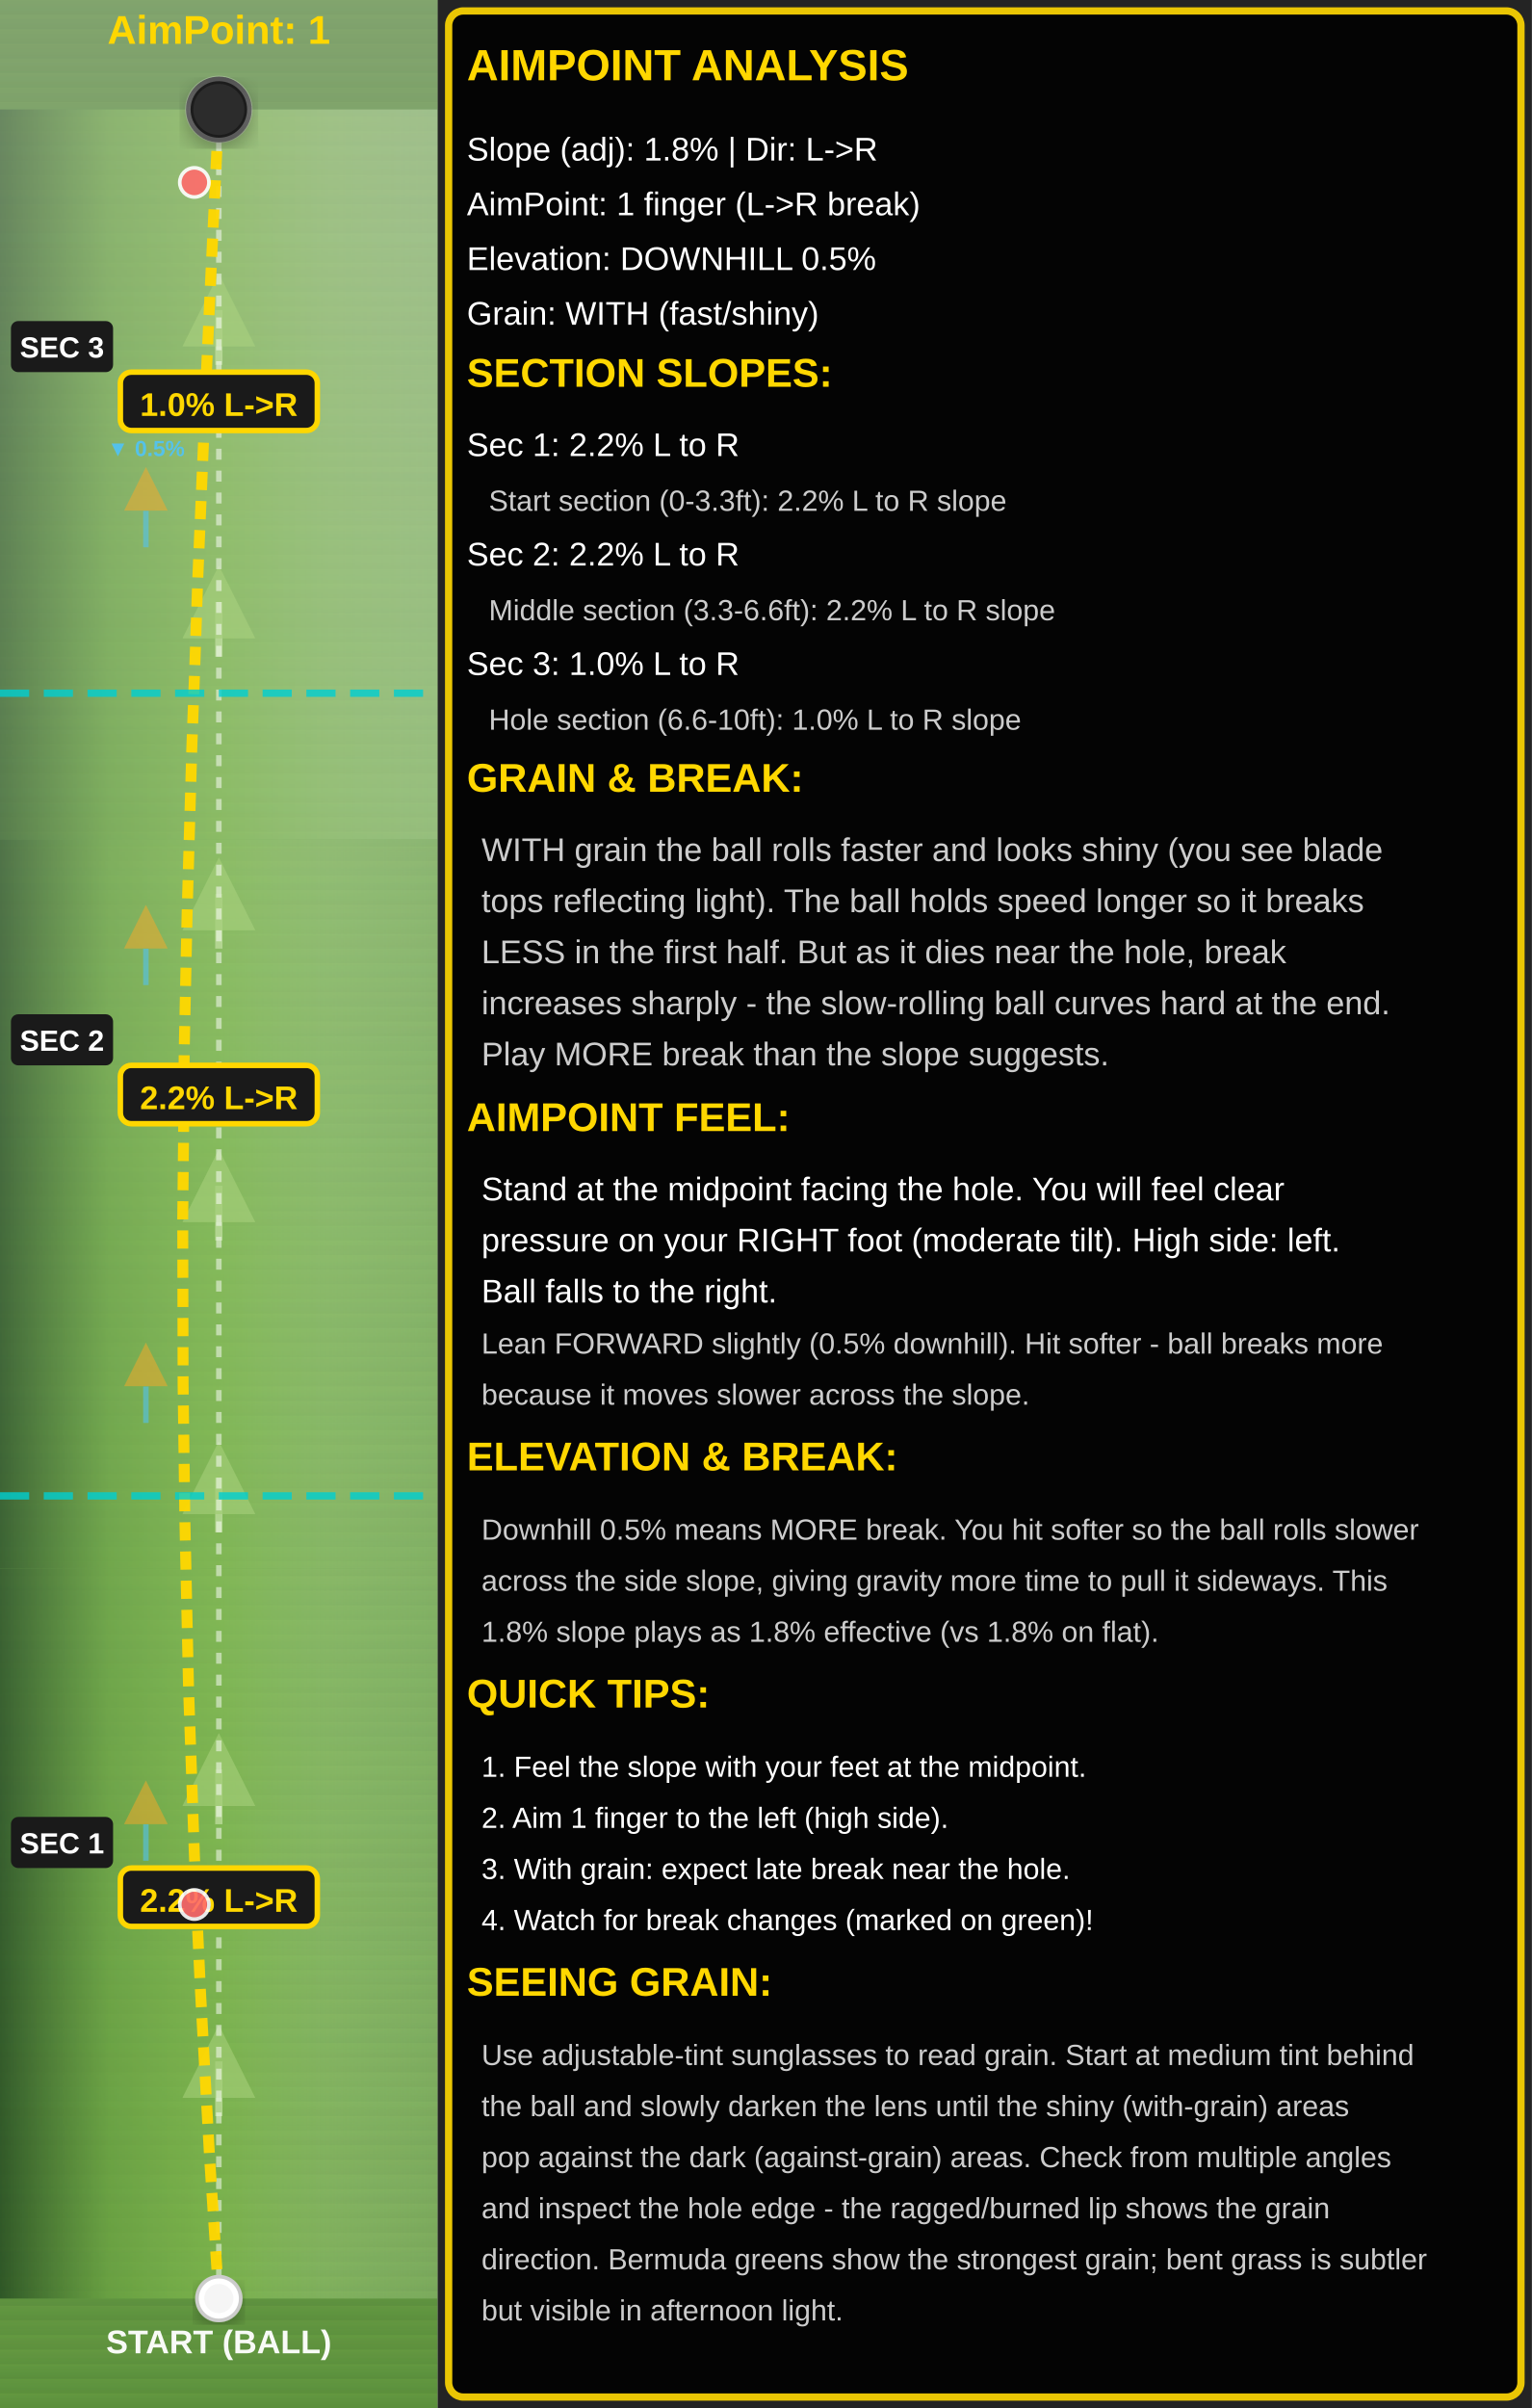
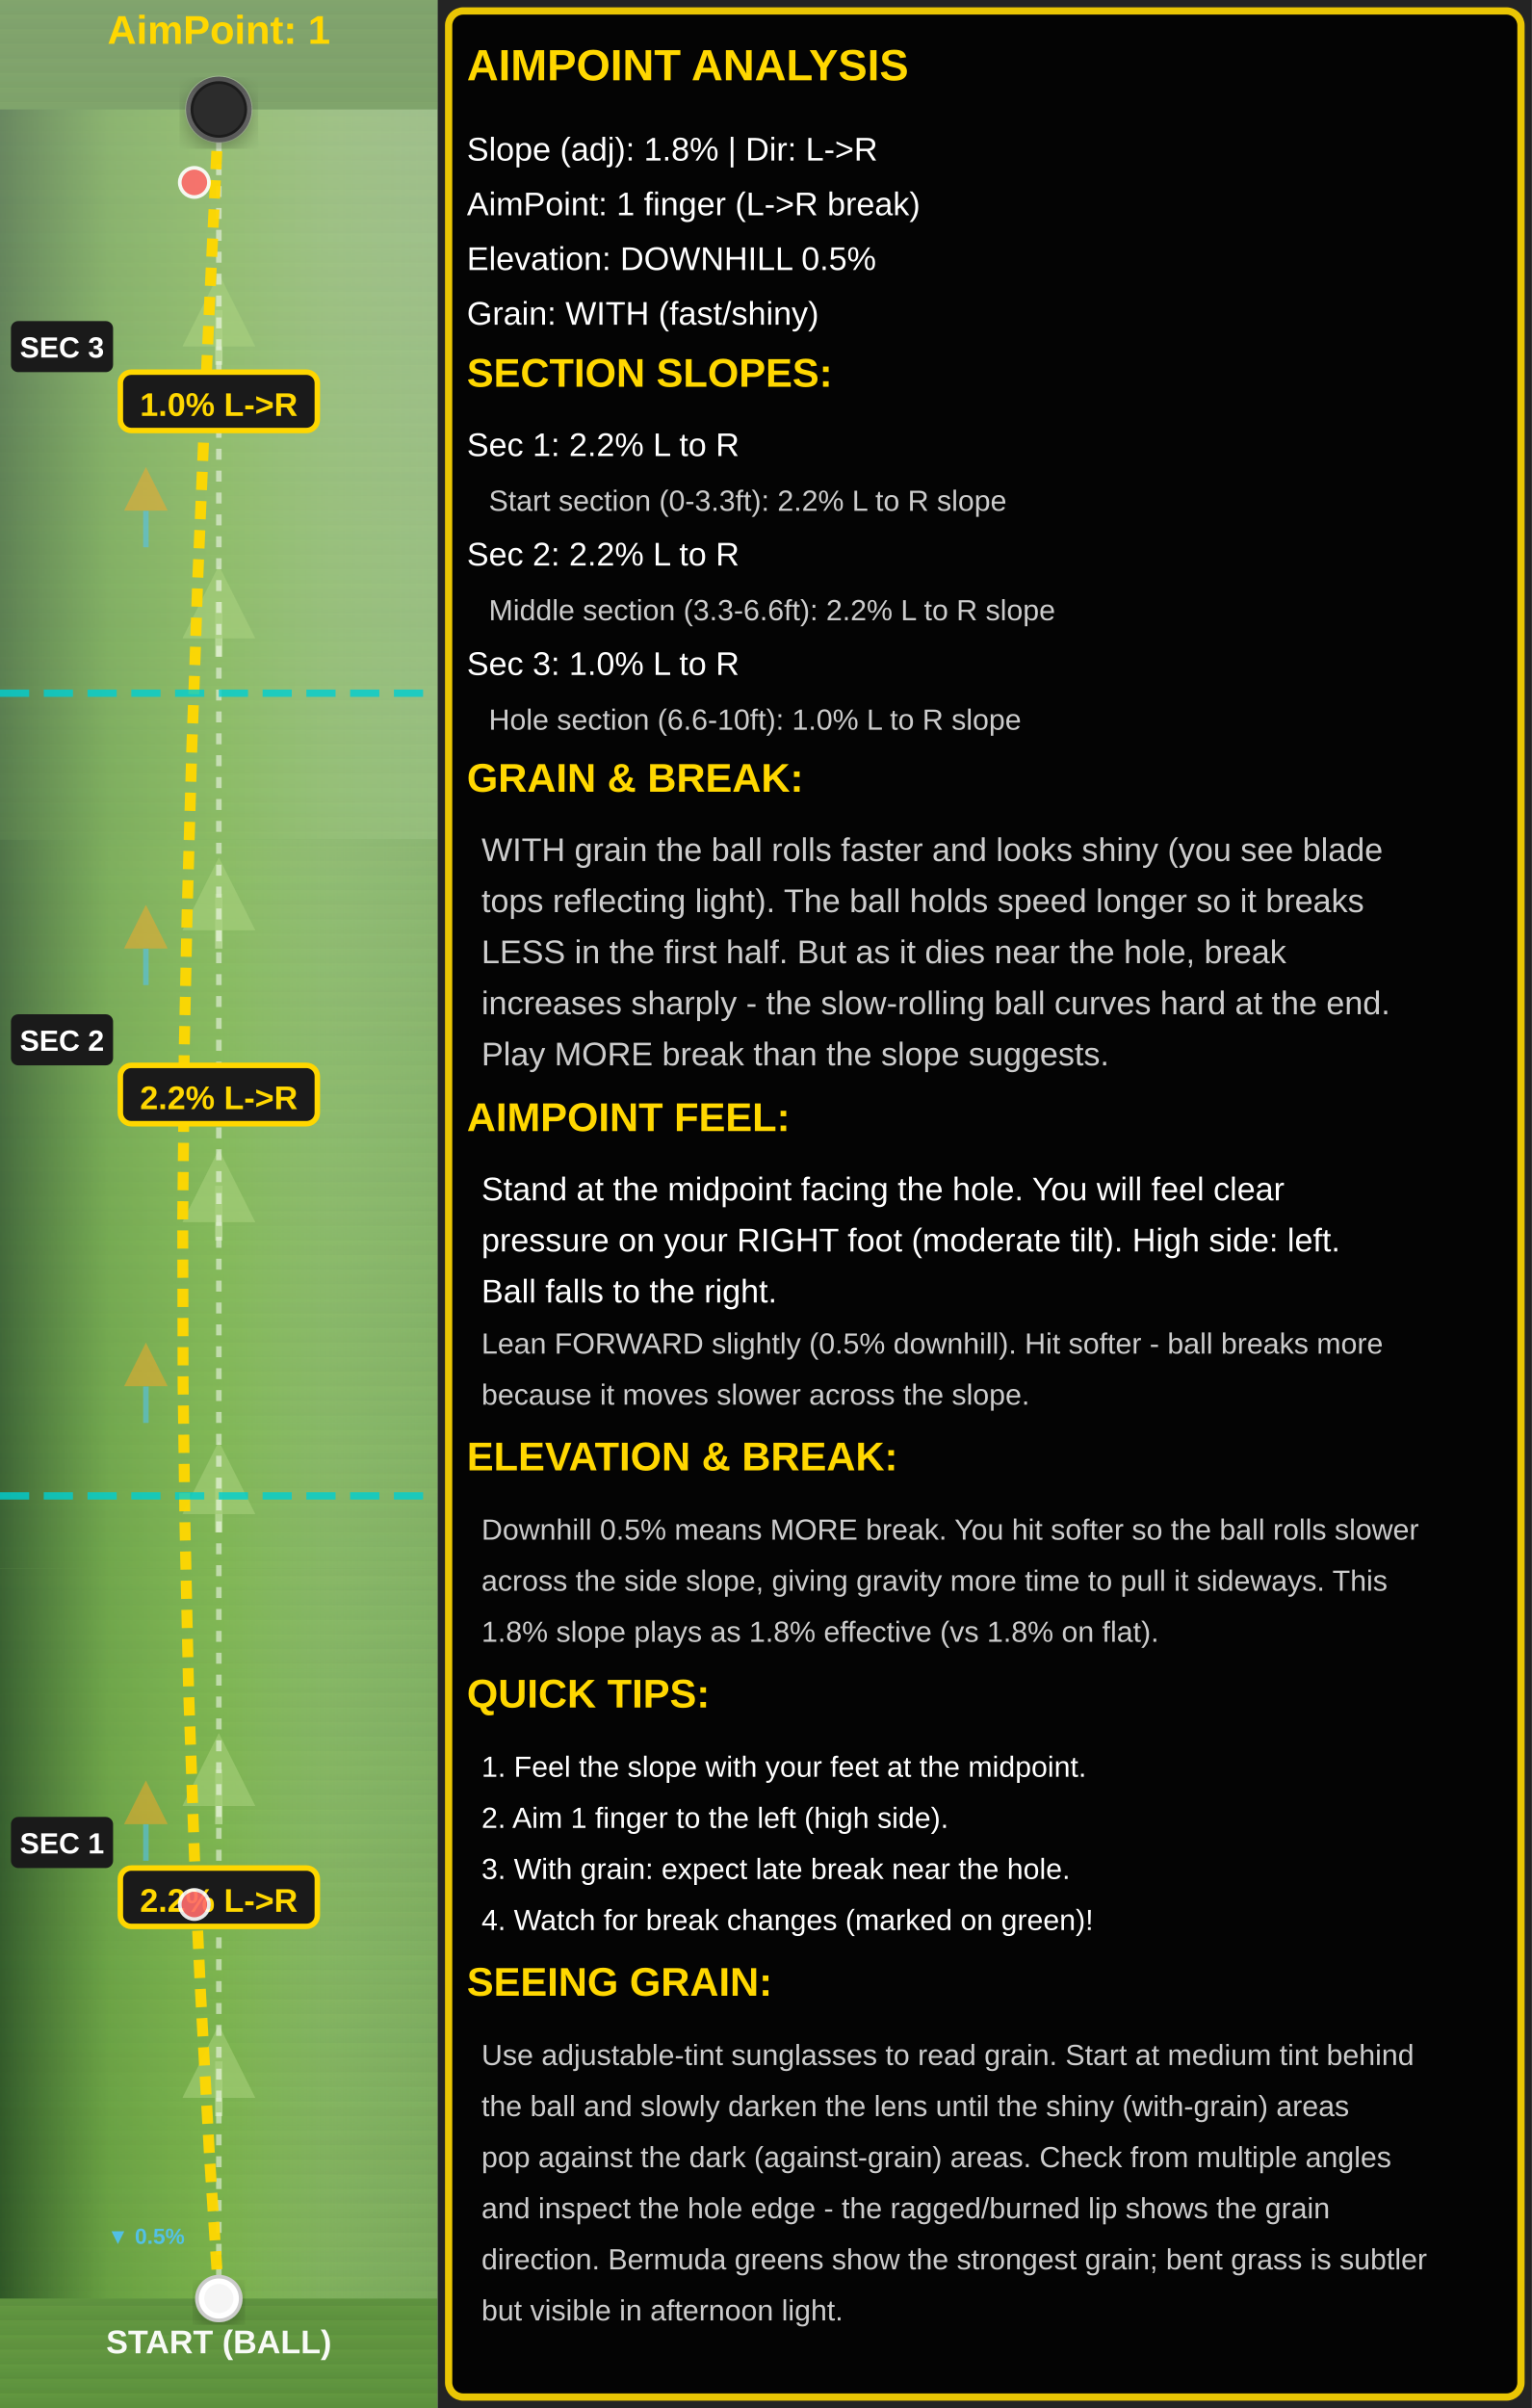
<svg xmlns="http://www.w3.org/2000/svg" width="420" height="660">
  <defs>
    <linearGradient id="baseGreen" x1="0%" y1="0%" x2="0%" y2="100%">
      <stop offset="0%" style="stop-color:#689F38;stop-opacity:1" />
      <stop offset="50%" style="stop-color:#558B2F;stop-opacity:1" />
      <stop offset="100%" style="stop-color:#4A7C27;stop-opacity:1" />
    </linearGradient>
    <linearGradient id="grainGradient" x1="0%" y1="0%" x2="0%" y2="100%">
      <stop offset="0%" style="stop-color:#E8F5E9;stop-opacity:0.6" />
      <stop offset="30%" style="stop-color:#C8E6C9;stop-opacity:0.5" />
      <stop offset="60%" style="stop-color:#A5D6A7;stop-opacity:0.35" />
      <stop offset="100%" style="stop-color:#81C784;stop-opacity:0.2" />
    </linearGradient>
    <linearGradient id="elevationGradient" x1="0%" y1="0%" x2="0%" y2="100%">
      <stop offset="0%" style="stop-color:#1B3D14;stop-opacity:0.58" />
      <stop offset="50%" style="stop-color:#689F38;stop-opacity:0.38" />
      <stop offset="100%" style="stop-color:#AED581;stop-opacity:0.17" />
    </linearGradient>
    <linearGradient id="breakGradientSec1" x1="0%" y1="0%" x2="100%" y2="0%">
      <stop offset="0%" style="stop-color:#1B3D14;stop-opacity:0.888" />
      <stop offset="25%" style="stop-color:#689F38;stop-opacity:0.737" />
      <stop offset="50%" style="stop-color:#8BC34A;stop-opacity:0.586" />
      <stop offset="75%" style="stop-color:#AED581;stop-opacity:0.435" />
      <stop offset="100%" style="stop-color:#C5E1A5;stop-opacity:0.284" />
    </linearGradient>
    <linearGradient id="breakGradientSec2" x1="0%" y1="0%" x2="100%" y2="0%">
      <stop offset="0%" style="stop-color:#1B3D14;stop-opacity:0.888" />
      <stop offset="25%" style="stop-color:#689F38;stop-opacity:0.737" />
      <stop offset="50%" style="stop-color:#8BC34A;stop-opacity:0.586" />
      <stop offset="75%" style="stop-color:#AED581;stop-opacity:0.435" />
      <stop offset="100%" style="stop-color:#C5E1A5;stop-opacity:0.284" />
    </linearGradient>
    <linearGradient id="breakGradientSec3" x1="0%" y1="0%" x2="100%" y2="0%">
      <stop offset="0%" style="stop-color:#1B3D14;stop-opacity:0.72" />
      <stop offset="25%" style="stop-color:#689F38;stop-opacity:0.642" />
      <stop offset="50%" style="stop-color:#8BC34A;stop-opacity:0.565" />
      <stop offset="75%" style="stop-color:#AED581;stop-opacity:0.488" />
      <stop offset="100%" style="stop-color:#C5E1A5;stop-opacity:0.41" />
    </linearGradient>
    <linearGradient id="holeGrainGradient" x1="50%" y1="0%" x2="50%" y2="100%">
      <stop offset="0%" style="stop-color:#FFFFFF;stop-opacity:0.3" />
      <stop offset="50%" style="stop-color:#CCCCCC;stop-opacity:0.5" />
      <stop offset="100%" style="stop-color:#999999;stop-opacity:0.6" />
    </linearGradient>
    <filter id="shadow">
      <feDropShadow dx="0" dy="2" stdDeviation="3" flood-opacity="0.3" />
    </filter>
    <marker id="arrowhead-grain" markerWidth="10" markerHeight="10" refX="5" refY="5" orient="auto">
      <polygon points="0,0 10,5 0,10" fill="#AED581" opacity="0.7" />
    </marker>
    <marker id="arrowhead-elev-up" markerWidth="8" markerHeight="8" refX="4" refY="8" orient="0">
      <polygon points="4,0 8,8 0,8" fill="#FFA726" opacity="0.85" />
    </marker>
    <marker id="arrowhead-elev-down" markerWidth="8" markerHeight="8" refX="4" refY="0" orient="0">
      <polygon points="0,0 8,0 4,8" fill="#4FC3F7" opacity="0.85" />
    </marker>
    <pattern id="grassTexture" x="0" y="0" width="4" height="4" patternUnits="userSpaceOnUse">
      <rect width="4" height="4" fill="url(#baseGreen)" opacity="0.95" />
      <line x1="0" y1="2" x2="4" y2="2" stroke="#5A9B3F" stroke-width="0.5" opacity="0.3" />
    </pattern>
  </defs>
  <rect width="120" height="660" fill="url(#baseGreen)" />
  <rect width="120" height="660" fill="url(#grassTexture)" opacity="0.3" />
  <rect width="120" height="660" fill="url(#elevationGradient)" opacity="0.7" />
  <rect x="0" y="430.0" width="120" height="200.0" fill="url(#breakGradientSec1)" opacity="1.0" />
  <rect x="0" y="230.0" width="120" height="200.0" fill="url(#breakGradientSec2)" opacity="1.0" />
  <rect x="0" y="30" width="120" height="200.0" fill="url(#breakGradientSec3)" opacity="1.0" />
  <rect width="120" height="660" fill="url(#grainGradient)" opacity="0.6" />
  <line x1="60.0" y1="100" x2="60.0" y2="85" stroke="#C5E1A5" stroke-width="2" opacity="0.7" marker-end="url(#arrowhead-grain)" />
  <line x1="60.0" y1="180" x2="60.0" y2="165" stroke="#C5E1A5" stroke-width="2" opacity="0.7" marker-end="url(#arrowhead-grain)" />
  <line x1="60.0" y1="260" x2="60.0" y2="245" stroke="#C5E1A5" stroke-width="2" opacity="0.7" marker-end="url(#arrowhead-grain)" />
  <line x1="60.0" y1="340" x2="60.0" y2="325" stroke="#C5E1A5" stroke-width="2" opacity="0.7" marker-end="url(#arrowhead-grain)" />
  <line x1="60.0" y1="420" x2="60.0" y2="405" stroke="#C5E1A5" stroke-width="2" opacity="0.7" marker-end="url(#arrowhead-grain)" />
  <line x1="60.0" y1="500" x2="60.0" y2="485" stroke="#C5E1A5" stroke-width="2" opacity="0.7" marker-end="url(#arrowhead-grain)" />
  <line x1="60.0" y1="580" x2="60.0" y2="565" stroke="#C5E1A5" stroke-width="2" opacity="0.7" marker-end="url(#arrowhead-grain)" />
  <line x1="40.0" y1="150" x2="40.0" y2="140" stroke="#4FC3F7" stroke-width="1.5" opacity="0.57" marker-end="url(#arrowhead-elev-up)" />
  <line x1="40.0" y1="270" x2="40.0" y2="260" stroke="#4FC3F7" stroke-width="1.5" opacity="0.57" marker-end="url(#arrowhead-elev-up)" />
  <line x1="40.0" y1="390" x2="40.0" y2="380" stroke="#4FC3F7" stroke-width="1.5" opacity="0.57" marker-end="url(#arrowhead-elev-up)" />
  <line x1="40.0" y1="510" x2="40.0" y2="500" stroke="#4FC3F7" stroke-width="1.5" opacity="0.57" marker-end="url(#arrowhead-elev-up)" />
-   <text x="40.0" y="125" font-family="Arial, sans-serif" font-size="6" fill="#4FC3F7" text-anchor="middle" font-weight="bold" opacity="0.9">▼ 0.5%</text>
+   <text x="40.0" y="615" font-family="Arial, sans-serif" font-size="6" fill="#4FC3F7" text-anchor="middle" font-weight="bold" opacity="0.9">▼ 0.5%</text>
  <line x1="60.0" y1="630" x2="60.0" y2="30.0" stroke="#FFFFFF" stroke-width="1.5" stroke-dasharray="3,3" opacity="0.5" />
  <path d="M 60.0 630.0 C 59.2 617.5, 58.3 604.6, 57.5 592.0 C 56.7 577.0, 55.8 561.5, 55.0 546.5 C 54.4 533.9, 53.8 521.0, 53.3 508.5 C 52.8 493.4, 52.2 477.9, 51.7 462.9 C 51.4 447.9, 51.0 432.4, 50.7 417.3 C 50.5 404.8, 50.4 391.9, 50.2 379.4 C 50.2 364.3, 50.1 348.8, 50.1 333.8 C 50.3 318.8, 50.4 303.3, 50.5 288.2 C 50.8 275.7, 51.0 262.8, 51.3 250.3 C 51.7 235.2, 52.2 219.7, 52.6 204.7 C 53.2 189.6, 53.7 174.2, 54.2 159.1 C 54.7 146.6, 55.3 133.7, 55.8 121.1 C 56.4 106.1, 57.1 90.6, 57.8 75.6 C 58.5 60.5, 59.3 45.0, 60.0 30.0" stroke="#FFD700" stroke-width="3" fill="none" stroke-dasharray="5,3" opacity="0.95" />
  <line x1="0" y1="410.0" x2="120" y2="410.0" stroke="#00CED1" stroke-width="2" opacity="0.8" stroke-dasharray="8,4" />
  <line x1="0" y1="190.0" x2="120" y2="190.0" stroke="#00CED1" stroke-width="2" opacity="0.8" stroke-dasharray="8,4" />
  <rect x="3" y="498.0" width="28" height="14" fill="#1A1A1A" rx="2" />
  <text x="17" y="508.0" font-family="Arial, sans-serif" font-size="8" fill="#FFFFFF" text-anchor="middle" font-weight="bold">SEC 1</text>
  <rect x="33.0" y="512.0" width="54" height="16" fill="#1A1A1A" rx="3" stroke="#FFD700" stroke-width="1.5" />
  <text x="60.0" y="524.0" font-family="Arial, sans-serif" font-size="9" fill="#FFD700" text-anchor="middle" font-weight="bold">2.2% L-&gt;R</text>
  <rect x="3" y="278.0" width="28" height="14" fill="#1A1A1A" rx="2" />
  <text x="17" y="288.0" font-family="Arial, sans-serif" font-size="8" fill="#FFFFFF" text-anchor="middle" font-weight="bold">SEC 2</text>
  <rect x="33.0" y="292.0" width="54" height="16" fill="#1A1A1A" rx="3" stroke="#FFD700" stroke-width="1.5" />
  <text x="60.0" y="304.0" font-family="Arial, sans-serif" font-size="9" fill="#FFD700" text-anchor="middle" font-weight="bold">2.2% L-&gt;R</text>
  <rect x="3" y="88.0" width="28" height="14" fill="#1A1A1A" rx="2" />
  <text x="17" y="98.0" font-family="Arial, sans-serif" font-size="8" fill="#FFFFFF" text-anchor="middle" font-weight="bold">SEC 3</text>
  <rect x="33.0" y="102.0" width="54" height="16" fill="#1A1A1A" rx="3" stroke="#FFD700" stroke-width="1.5" />
  <text x="60.0" y="114.0" font-family="Arial, sans-serif" font-size="9" fill="#FFD700" text-anchor="middle" font-weight="bold">1.0% L-&gt;R</text>
  <circle cx="53.284" cy="522" r="4" fill="#FF6B6B" opacity="0.9" stroke="#FFFFFF" stroke-width="1" />
  <circle cx="53.284" cy="50" r="4" fill="#FF6B6B" opacity="0.9" stroke="#FFFFFF" stroke-width="1" />
  <text x="60.0" y="12" font-family="Arial, sans-serif" font-size="11" fill="#FFD700" text-anchor="middle" font-weight="bold">AimPoint: 1</text>
  <circle cx="60.0" cy="30.0" r="9" fill="#1A1A1A" filter="url(#shadow)" />
  <circle cx="60.0" cy="30.0" r="7" fill="#2C2C2C" />
  <circle cx="60.0" cy="30.0" r="8.5" fill="none" stroke="url(#holeGrainGradient)" stroke-width="1.5" opacity="0.8" />
  <circle cx="60.0" cy="630" r="6" fill="#FFFFFF" stroke="#CCCCCC" stroke-width="1" filter="url(#shadow)" />
  <circle cx="60.0" cy="630" r="4" fill="#F5F5F5" />
  <text x="60.0" y="645" font-family="Arial, sans-serif" font-size="9" fill="#FFFFFF" text-anchor="middle" font-weight="bold" opacity="0.95">START (BALL)</text>
  <rect x="120" y="0" width="300" height="660" fill="#1A1A1A" opacity="0.95" />
  <rect x="123" y="3" width="294" height="654" fill="#000000" opacity="0.9" rx="4" stroke="#FFD700" stroke-width="2" />
  <text x="128" y="22" font-family="Arial, sans-serif" font-size="12" fill="#FFD700" font-weight="bold">AIMPOINT ANALYSIS</text>
  <text x="128" y="44" font-family="Arial, sans-serif" font-size="9" fill="#FFFFFF">Slope (adj): 1.8%  |  Dir: L-&gt;R</text>
  <text x="128" y="59" font-family="Arial, sans-serif" font-size="9" fill="#FFFFFF">AimPoint: 1 finger (L-&gt;R break)</text>
  <text x="128" y="74" font-family="Arial, sans-serif" font-size="9" fill="#FFFFFF">Elevation: DOWNHILL 0.5%</text>
  <text x="128" y="89" font-family="Arial, sans-serif" font-size="9" fill="#FFFFFF">Grain: WITH (fast/shiny)</text>
  <text x="128" y="106" font-family="Arial, sans-serif" font-size="11" fill="#FFD700" font-weight="bold">SECTION SLOPES:</text>
  <text x="128" y="125" font-family="Arial, sans-serif" font-size="9" fill="#FFFFFF">Sec 1: 2.2% L to R</text>
  <text x="134" y="140" font-family="Arial, sans-serif" font-size="8" fill="#CCCCCC">Start section (0-3.3ft): 2.2% L to R slope</text>
  <text x="128" y="155" font-family="Arial, sans-serif" font-size="9" fill="#FFFFFF">Sec 2: 2.2% L to R</text>
  <text x="134" y="170" font-family="Arial, sans-serif" font-size="8" fill="#CCCCCC">Middle section (3.3-6.6ft): 2.2% L to R slope</text>
  <text x="128" y="185" font-family="Arial, sans-serif" font-size="9" fill="#FFFFFF">Sec 3: 1.0% L to R</text>
  <text x="134" y="200" font-family="Arial, sans-serif" font-size="8" fill="#CCCCCC">Hole section (6.6-10ft): 1.0% L to R slope</text>
  <text x="128" y="217" font-family="Arial, sans-serif" font-size="11" fill="#FFD700" font-weight="bold">GRAIN &amp; BREAK:</text>
  <text x="132" y="236" font-family="Arial, sans-serif" font-size="9" fill="#CCCCCC">WITH grain the ball rolls faster and looks shiny (you see blade</text>
  <text x="132" y="250" font-family="Arial, sans-serif" font-size="9" fill="#CCCCCC">tops reflecting light). The ball holds speed longer so it breaks</text>
  <text x="132" y="264" font-family="Arial, sans-serif" font-size="9" fill="#CCCCCC">LESS in the first half. But as it dies near the hole, break</text>
  <text x="132" y="278" font-family="Arial, sans-serif" font-size="9" fill="#CCCCCC">increases sharply - the slow-rolling ball curves hard at the end.</text>
  <text x="132" y="292" font-family="Arial, sans-serif" font-size="9" fill="#CCCCCC">Play MORE break than the slope suggests.</text>
  <text x="128" y="310" font-family="Arial, sans-serif" font-size="11" fill="#FFD700" font-weight="bold">AIMPOINT FEEL:</text>
  <text x="132" y="329" font-family="Arial, sans-serif" font-size="9" fill="#FFFFFF">Stand at the midpoint facing the hole. You will feel clear</text>
  <text x="132" y="343" font-family="Arial, sans-serif" font-size="9" fill="#FFFFFF">pressure on your RIGHT foot (moderate tilt). High side: left.</text>
  <text x="132" y="357" font-family="Arial, sans-serif" font-size="9" fill="#FFFFFF">Ball falls to the right.</text>
  <text x="132" y="371" font-family="Arial, sans-serif" font-size="8" fill="#CCCCCC">Lean FORWARD slightly (0.5% downhill). Hit softer - ball breaks more</text>
  <text x="132" y="385" font-family="Arial, sans-serif" font-size="8" fill="#CCCCCC">because it moves slower across the slope.</text>
  <text x="128" y="403" font-family="Arial, sans-serif" font-size="11" fill="#FFD700" font-weight="bold">ELEVATION &amp; BREAK:</text>
  <text x="132" y="422" font-family="Arial, sans-serif" font-size="8" fill="#CCCCCC">Downhill 0.5% means MORE break. You hit softer so the ball rolls slower</text>
  <text x="132" y="436" font-family="Arial, sans-serif" font-size="8" fill="#CCCCCC">across the side slope, giving gravity more time to pull it sideways. This</text>
  <text x="132" y="450" font-family="Arial, sans-serif" font-size="8" fill="#CCCCCC">1.8% slope plays as 1.8% effective (vs 1.8% on flat).</text>
  <text x="128" y="468" font-family="Arial, sans-serif" font-size="11" fill="#FFD700" font-weight="bold">QUICK TIPS:</text>
  <text x="132" y="487" font-family="Arial, sans-serif" font-size="8" fill="#FFFFFF">1. Feel the slope with your feet at the midpoint.</text>
  <text x="132" y="501" font-family="Arial, sans-serif" font-size="8" fill="#FFFFFF">2. Aim 1 finger to the left (high side).</text>
  <text x="132" y="515" font-family="Arial, sans-serif" font-size="8" fill="#FFFFFF">3. With grain: expect late break near the hole.</text>
  <text x="132" y="529" font-family="Arial, sans-serif" font-size="8" fill="#FFFFFF">4. Watch for break changes (marked on green)!</text>
  <text x="128" y="547" font-family="Arial, sans-serif" font-size="11" fill="#FFD700" font-weight="bold">SEEING GRAIN:</text>
  <text x="132" y="566" font-family="Arial, sans-serif" font-size="8" fill="#CCCCCC">Use adjustable-tint sunglasses to read grain. Start at medium tint behind</text>
  <text x="132" y="580" font-family="Arial, sans-serif" font-size="8" fill="#CCCCCC">the ball and slowly darken the lens until the shiny (with-grain) areas</text>
  <text x="132" y="594" font-family="Arial, sans-serif" font-size="8" fill="#CCCCCC">pop against the dark (against-grain) areas. Check from multiple angles</text>
  <text x="132" y="608" font-family="Arial, sans-serif" font-size="8" fill="#CCCCCC">and inspect the hole edge - the ragged/burned lip shows the grain</text>
  <text x="132" y="622" font-family="Arial, sans-serif" font-size="8" fill="#CCCCCC">direction. Bermuda greens show the strongest grain; bent grass is subtler</text>
  <text x="132" y="636" font-family="Arial, sans-serif" font-size="8" fill="#CCCCCC">but visible in afternoon light.</text>
</svg>
